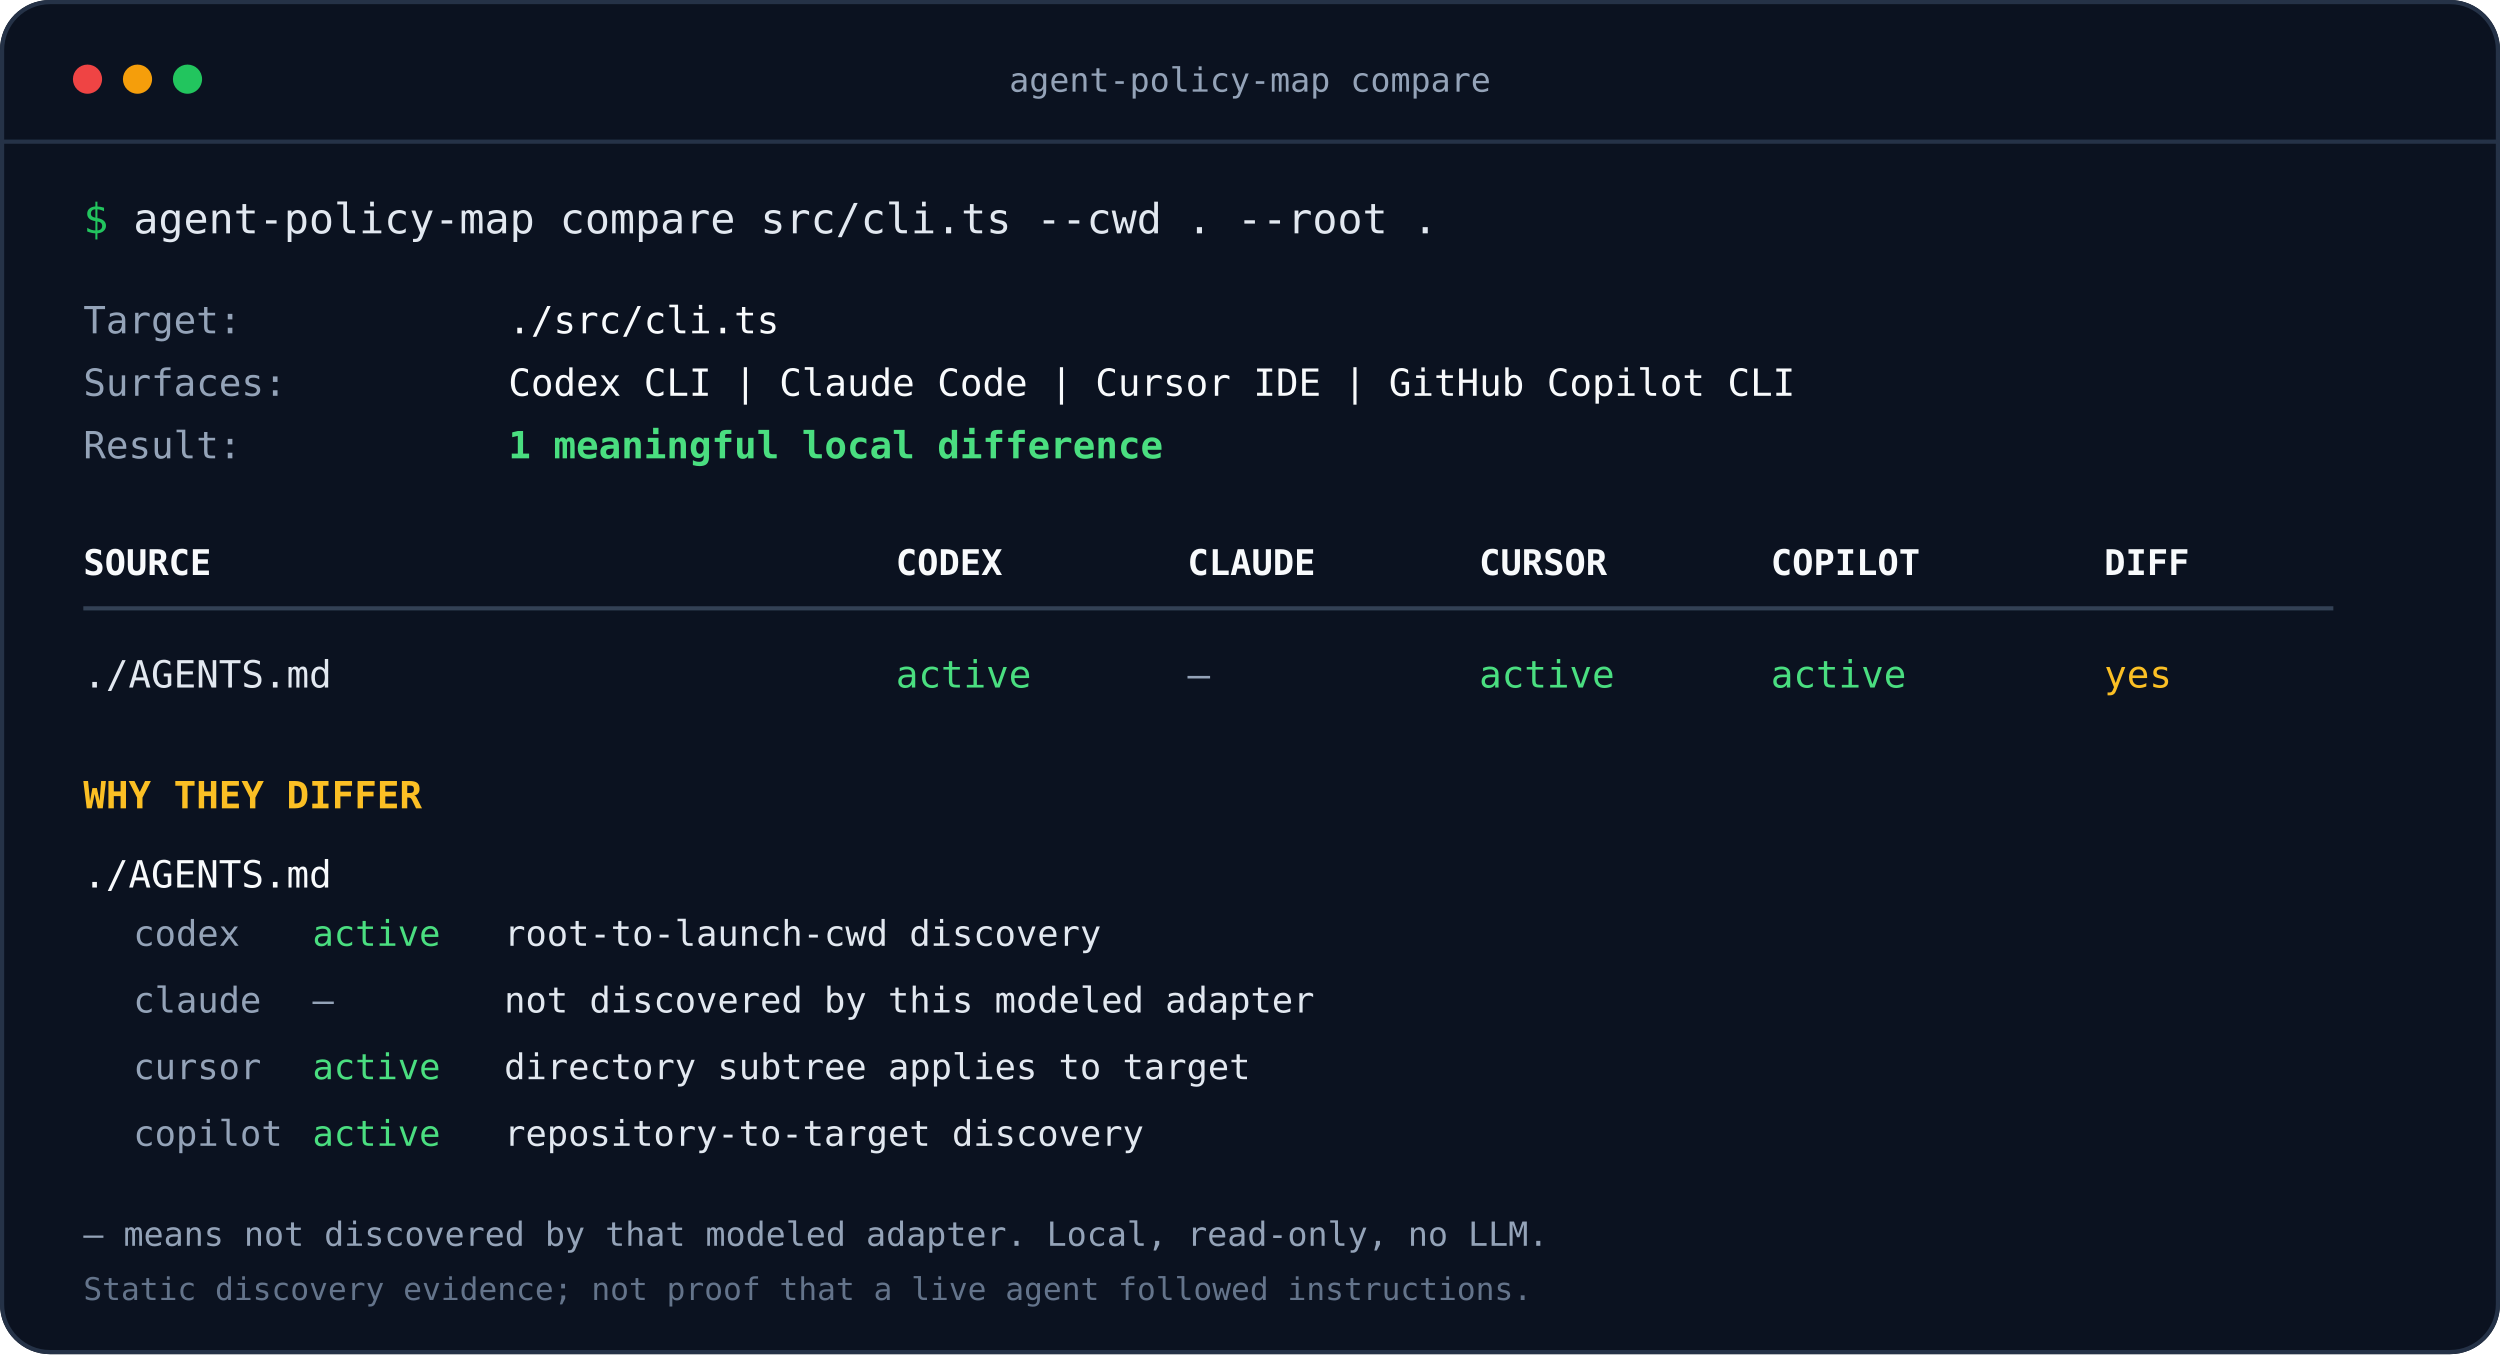
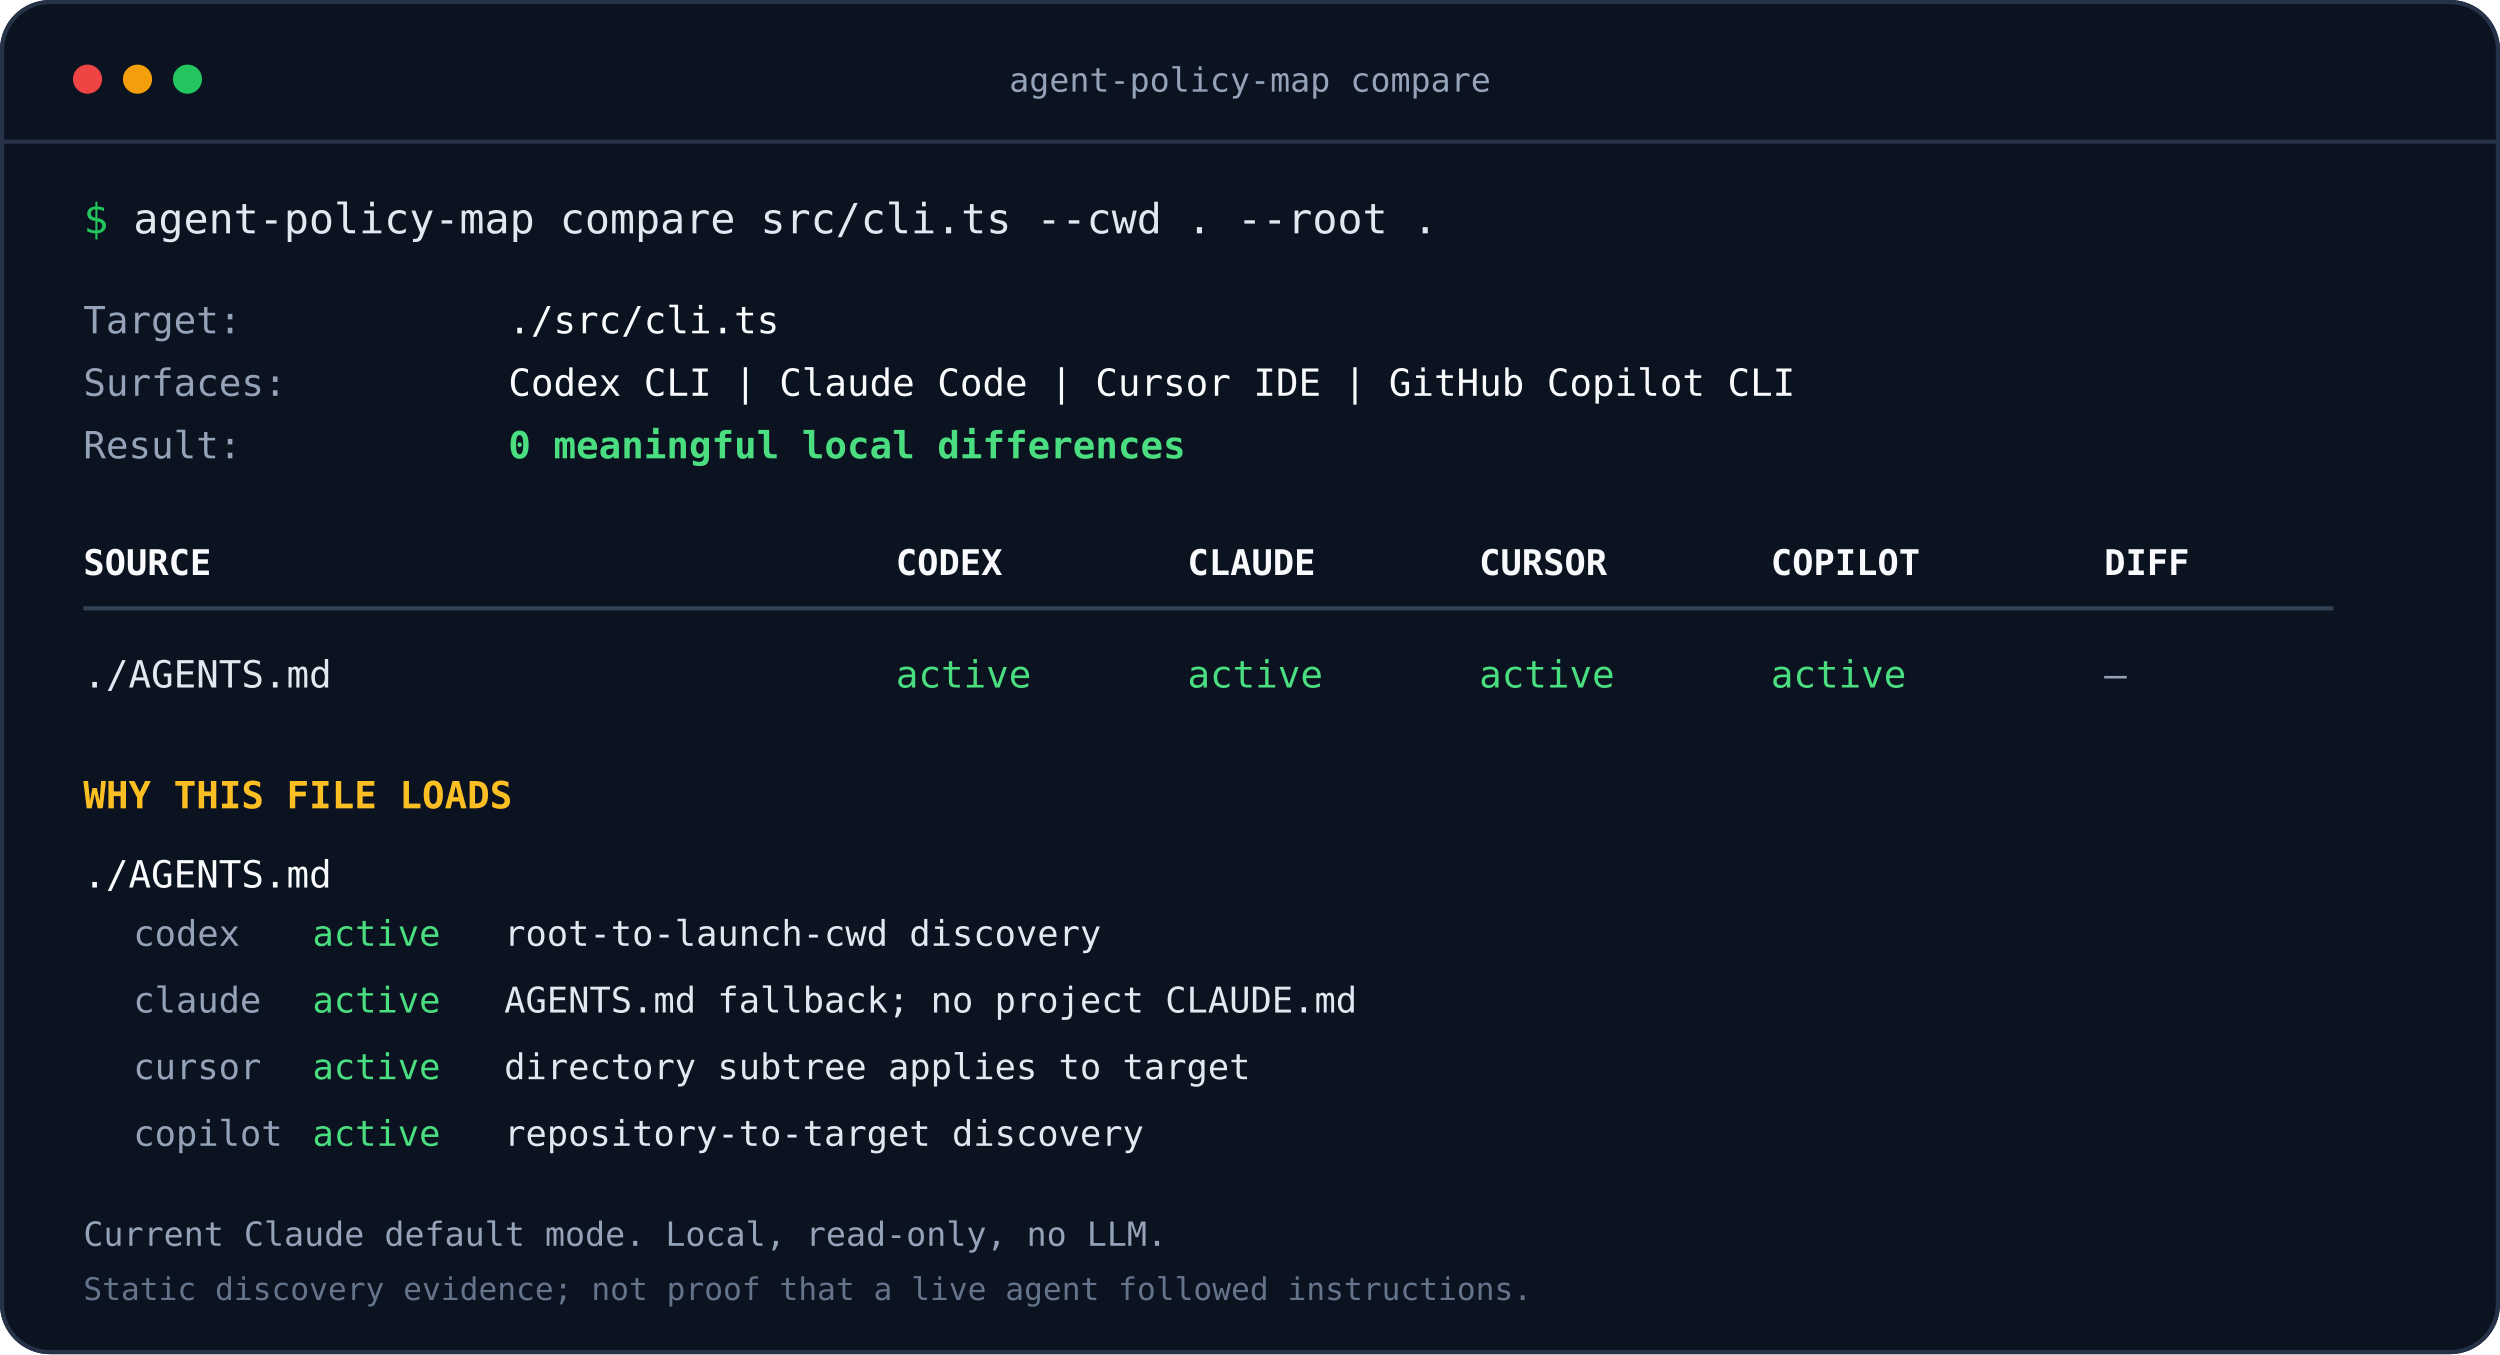
<svg xmlns="http://www.w3.org/2000/svg" width="1200" height="650" viewBox="0 0 1200 650" role="img" aria-labelledby="title description">
  <rect width="1200" height="650" rx="24" fill="#0b1220" />
  <rect x="1" y="1" width="1198" height="648" rx="23" fill="none" stroke="#253247" stroke-width="2" />
  <circle cx="42" cy="38" r="7" fill="#ef4444" />
  <circle cx="66" cy="38" r="7" fill="#f59e0b" />
  <circle cx="90" cy="38" r="7" fill="#22c55e" />
  <text x="600" y="44" text-anchor="middle" fill="#94a3b8" font-family="ui-monospace, SFMono-Regular, Menlo, Consolas, monospace" font-size="16">agent-policy-map compare</text>
  <line x1="0" y1="68" x2="1200" y2="68" stroke="#253247" stroke-width="2" />
  <g font-family="ui-monospace, SFMono-Regular, Menlo, Consolas, monospace">
    <text x="40" y="112" fill="#22c55e" font-size="20">$</text>
    <text x="64" y="112" fill="#e2e8f0" font-size="20">agent-policy-map compare src/cli.ts --cwd . --root .</text>
    <text x="40" y="160" fill="#94a3b8" font-size="18">Target:</text>
    <text x="244" y="160" fill="#f8fafc" font-size="18">./src/cli.ts</text>
    <text x="40" y="190" fill="#94a3b8" font-size="18">Surfaces:</text>
    <text x="244" y="190" fill="#f8fafc" font-size="18">Codex CLI | Claude Code | Cursor IDE | GitHub Copilot CLI</text>
    <text x="40" y="220" fill="#94a3b8" font-size="18">Result:</text>
-     <text x="244" y="220" fill="#4ade80" font-size="18" font-weight="700">1 meaningful local difference</text>
+     <text x="244" y="220" fill="#4ade80" font-size="18" font-weight="700">0 meaningful local differences</text>
    <text x="40" y="276" fill="#f8fafc" font-size="17" font-weight="700">SOURCE</text>
    <text x="430" y="276" fill="#f8fafc" font-size="17" font-weight="700">CODEX</text>
    <text x="570" y="276" fill="#f8fafc" font-size="17" font-weight="700">CLAUDE</text>
    <text x="710" y="276" fill="#f8fafc" font-size="17" font-weight="700">CURSOR</text>
    <text x="850" y="276" fill="#f8fafc" font-size="17" font-weight="700">COPILOT</text>
    <text x="1010" y="276" fill="#f8fafc" font-size="17" font-weight="700">DIFF</text>
    <line x1="40" y1="292" x2="1120" y2="292" stroke="#334155" stroke-width="2" />
    <text x="40" y="330" fill="#e2e8f0" font-size="18">./AGENTS.md</text>
    <text x="430" y="330" fill="#4ade80" font-size="18">active</text>
-     <text x="570" y="330" fill="#94a3b8" font-size="18">—</text>
+     <text x="570" y="330" fill="#4ade80" font-size="18">active</text>
    <text x="710" y="330" fill="#4ade80" font-size="18">active</text>
    <text x="850" y="330" fill="#4ade80" font-size="18">active</text>
-     <text x="1010" y="330" fill="#fbbf24" font-size="18">yes</text>
-     <text x="40" y="388" fill="#fbbf24" font-size="18" font-weight="700">WHY THEY DIFFER</text>
+     <text x="1010" y="330" fill="#94a3b8" font-size="18">—</text>
+     <text x="40" y="388" fill="#fbbf24" font-size="18" font-weight="700">WHY THIS FILE LOADS</text>
    <text x="40" y="426" fill="#f8fafc" font-size="18">./AGENTS.md</text>
    <text x="64" y="454" fill="#94a3b8" font-size="17">codex</text>
    <text x="150" y="454" fill="#4ade80" font-size="17">active</text>
    <text x="242" y="454" fill="#e2e8f0" font-size="17">root-to-launch-cwd discovery</text>
    <text x="64" y="486" fill="#94a3b8" font-size="17">claude</text>
-     <text x="150" y="486" fill="#94a3b8" font-size="17">—</text>
-     <text x="242" y="486" fill="#e2e8f0" font-size="17">not discovered by this modeled adapter</text>
+     <text x="150" y="486" fill="#4ade80" font-size="17">active</text>
+     <text x="242" y="486" fill="#e2e8f0" font-size="17">AGENTS.md fallback; no project CLAUDE.md</text>
    <text x="64" y="518" fill="#94a3b8" font-size="17">cursor</text>
    <text x="150" y="518" fill="#4ade80" font-size="17">active</text>
    <text x="242" y="518" fill="#e2e8f0" font-size="17">directory subtree applies to target</text>
    <text x="64" y="550" fill="#94a3b8" font-size="17">copilot</text>
    <text x="150" y="550" fill="#4ade80" font-size="17">active</text>
    <text x="242" y="550" fill="#e2e8f0" font-size="17">repository-to-target discovery</text>
-     <text x="40" y="598" fill="#94a3b8" font-size="16">— means not discovered by that modeled adapter. Local, read-only, no LLM.</text>
+     <text x="40" y="598" fill="#94a3b8" font-size="16">Current Claude default mode. Local, read-only, no LLM.</text>
    <text x="40" y="624" fill="#64748b" font-size="15">Static discovery evidence; not proof that a live agent followed instructions.</text>
  </g>
</svg>
